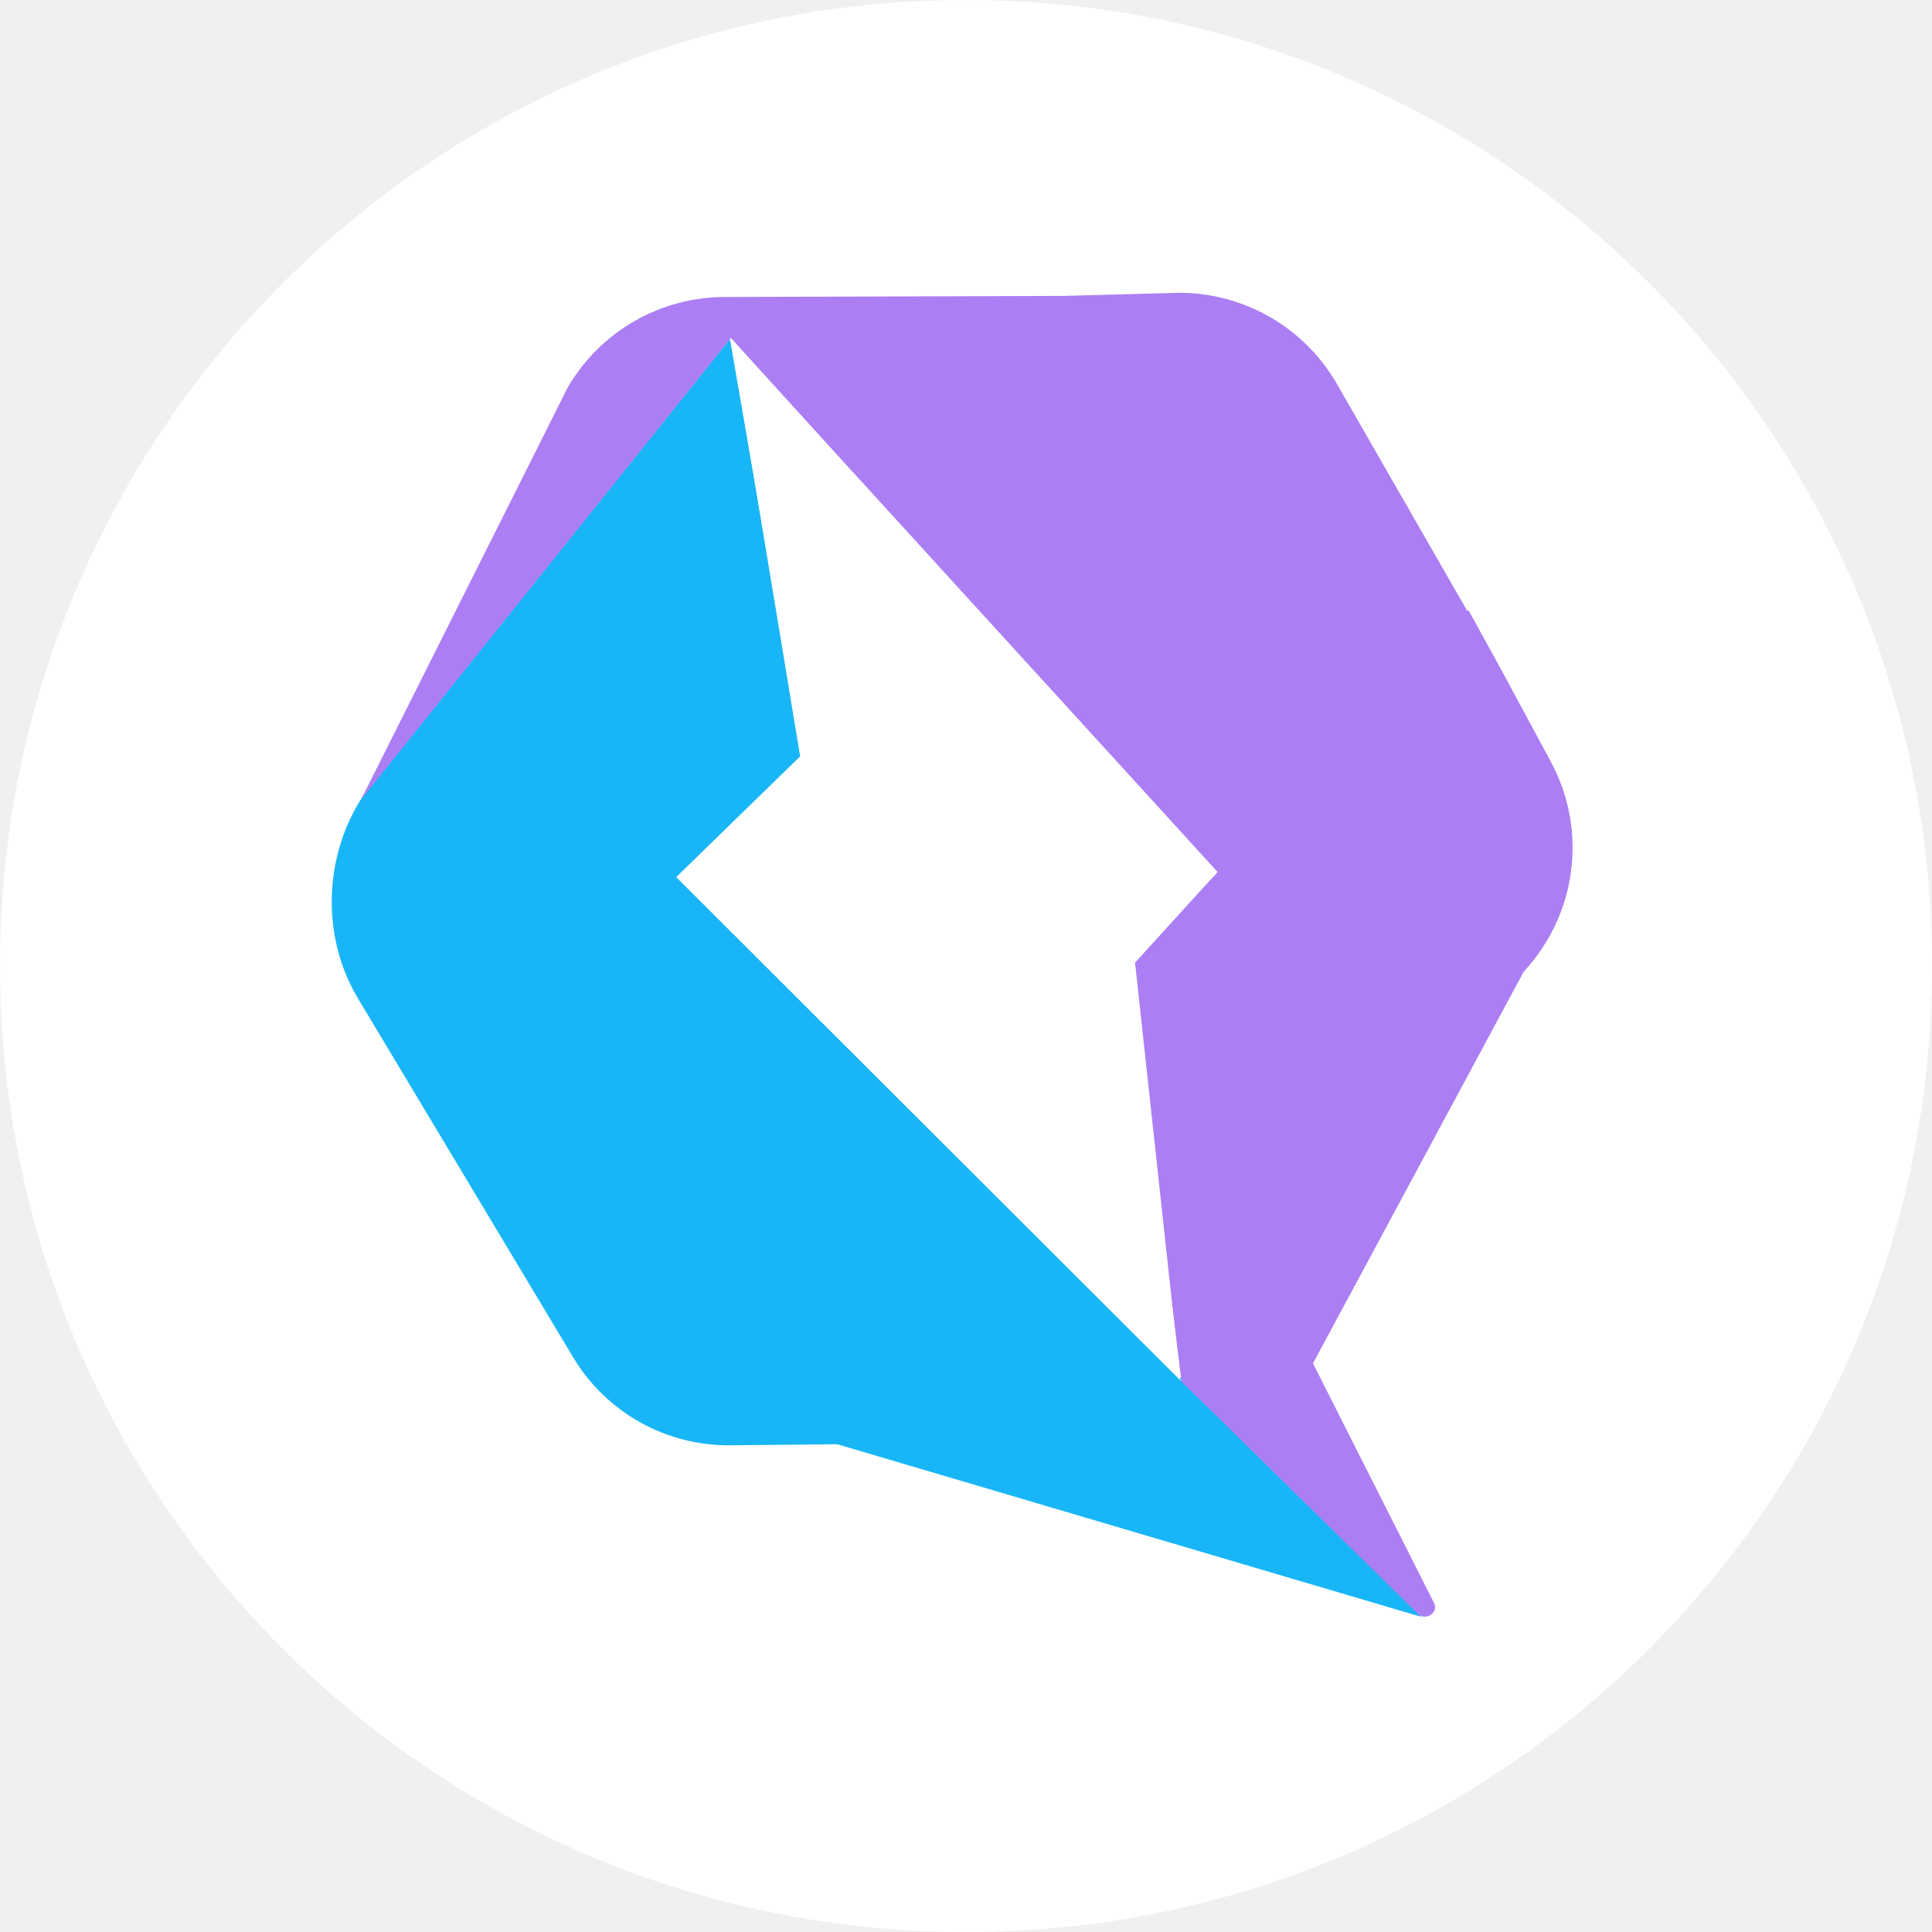
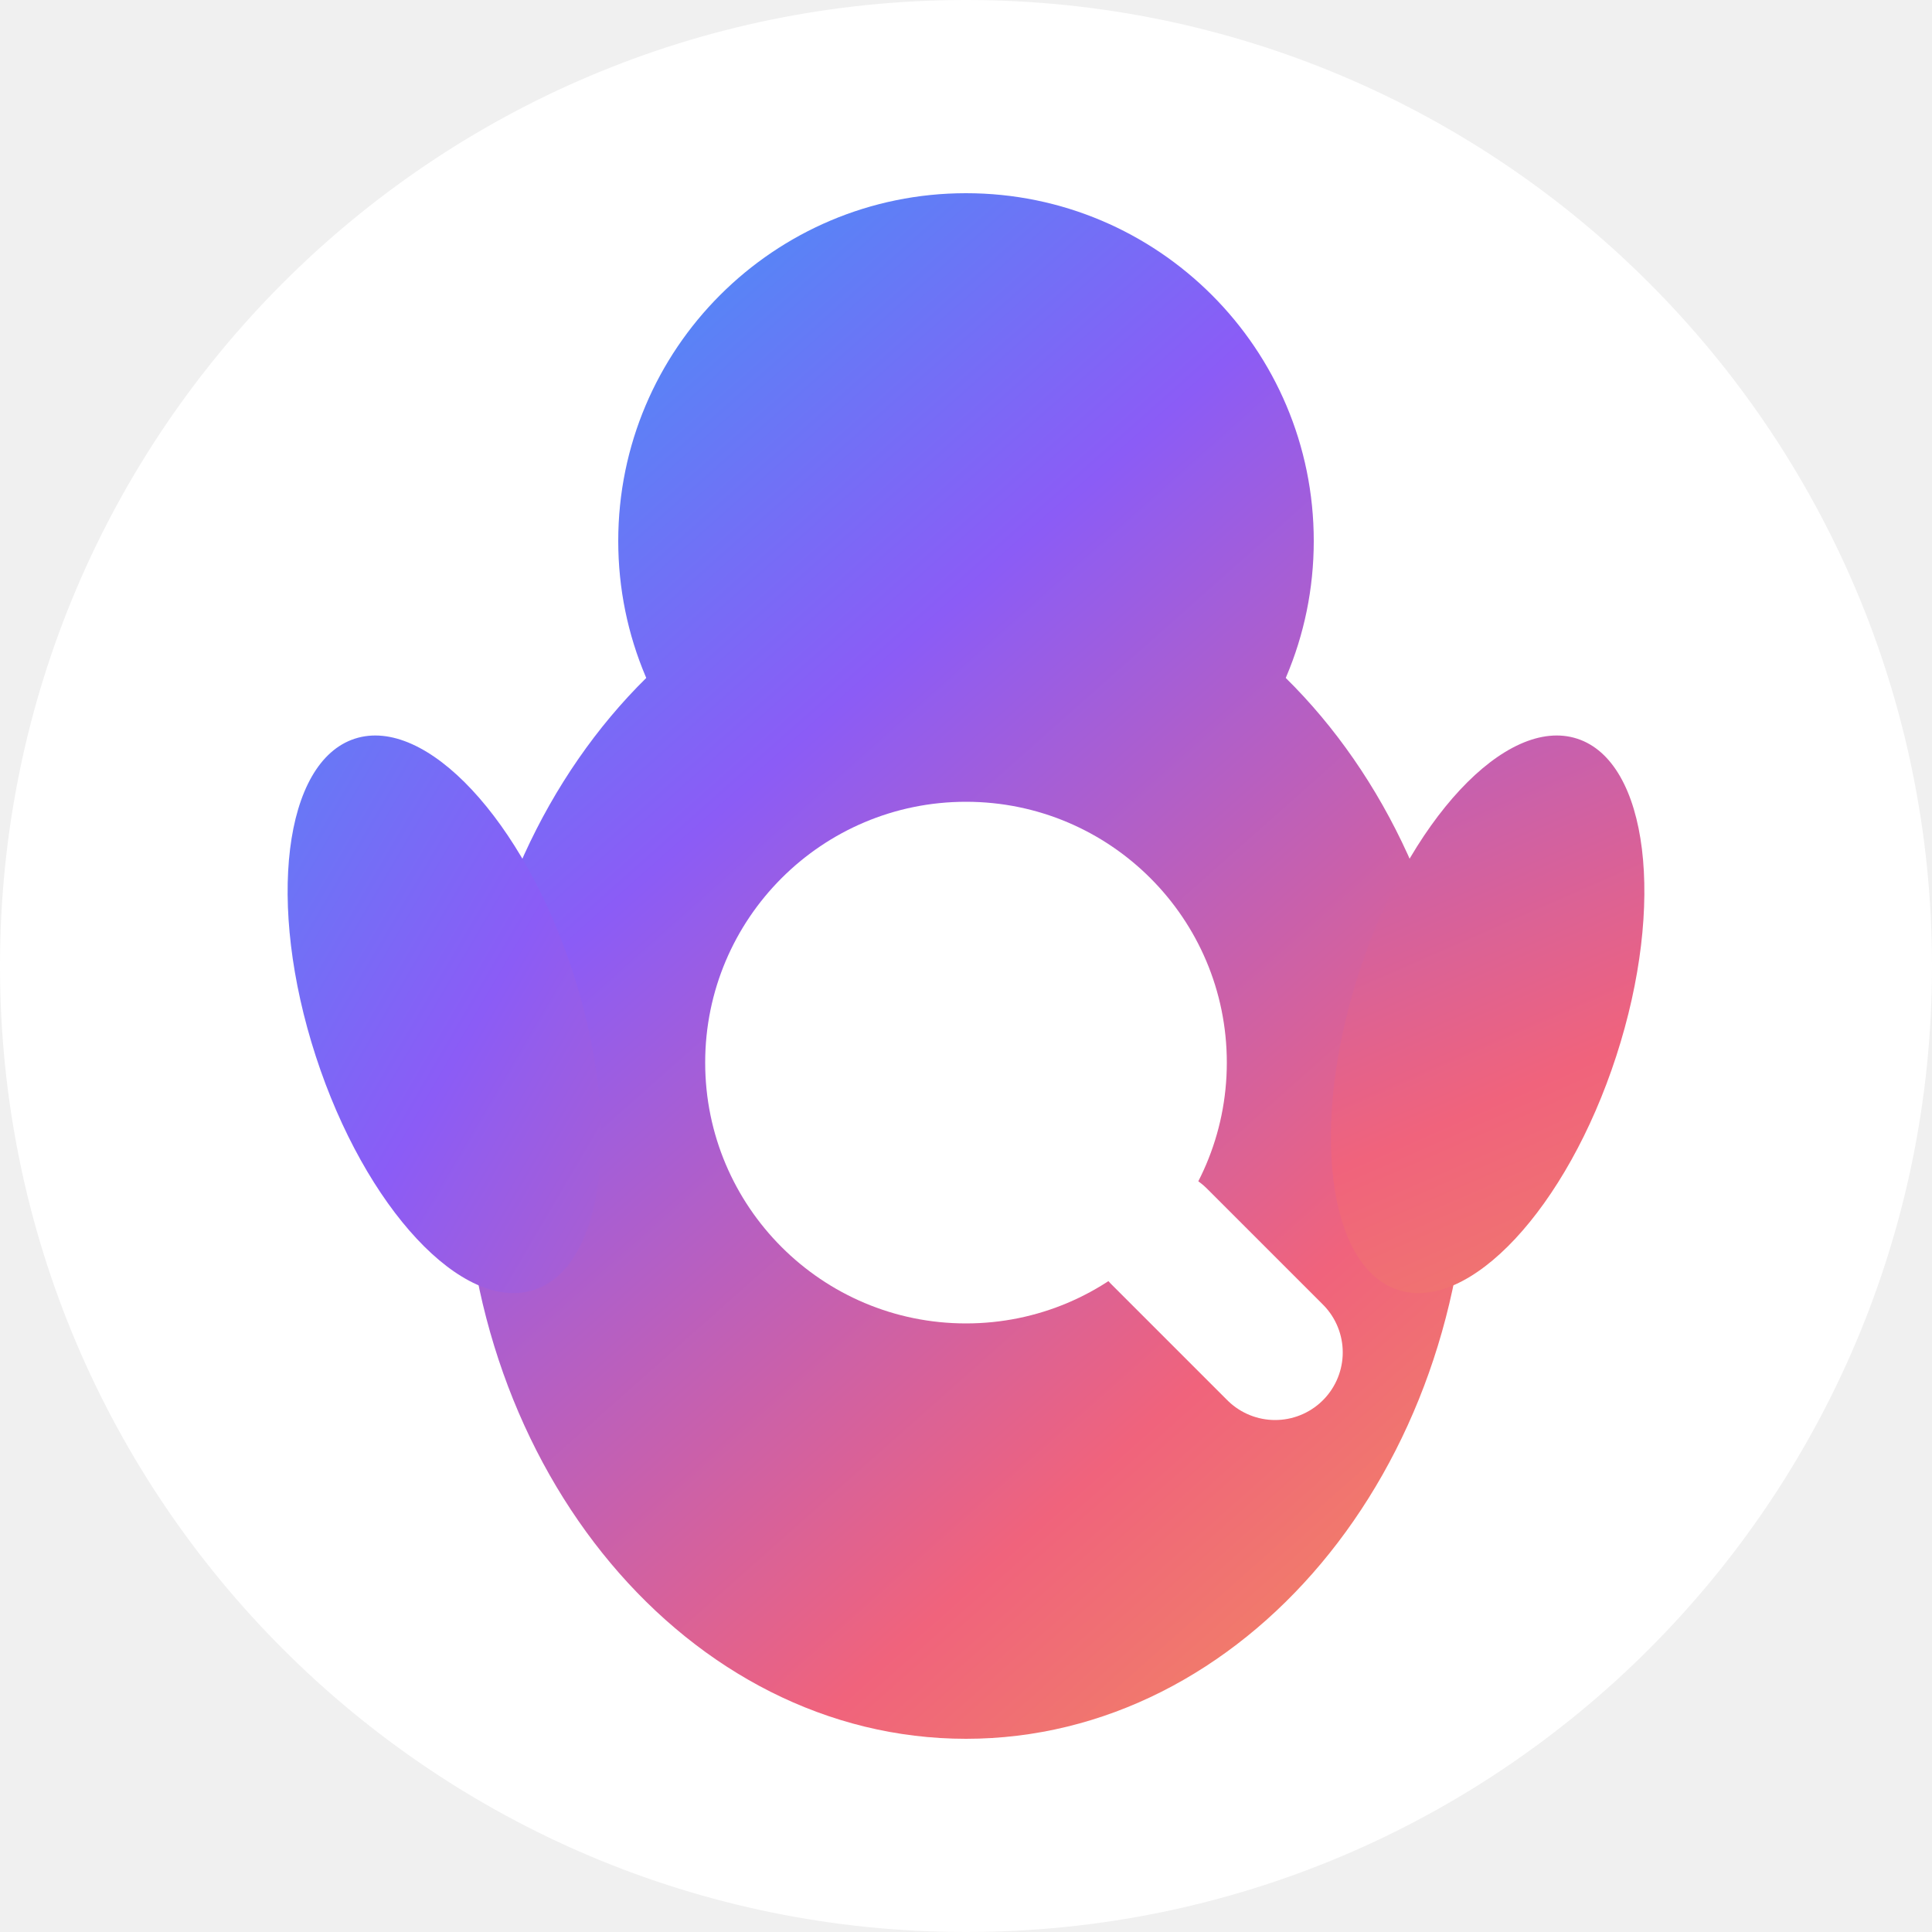
- <svg xmlns="http://www.w3.org/2000/svg" fill="none" viewBox="0 0 500 500">
-   <g clip-path="url(#a)">
-     <circle cx="250" cy="250" r="250" fill="#fff" />
-     <path fill="#18B6F6" d="m367.87 418.45-61.17-61.18-.94.13v-.67L175.7 227.53l32.05-31.13L188.9 87.73 99.56 199.09c-15.22 15.42-18.03 40.51-7.08 59.03l55.83 93.11a46.82 46.82 0 0 0 40.73 22.81l27.65-.27 151.18 44.68Z" />
-     <path fill="#AC7EF4" d="m401.25 196.94-12.29-22.81-6.41-11.67-2.54-4.56-.26.26-33.66-58.63a47.07 47.07 0 0 0-41.27-23.75l-29.51.8-88.01.28a47.07 47.07 0 0 0-40.33 23.34L93.4 207l95.76-119.54L314.7 226.19l-22.3 22.67 13.35 108.54.13-.26v.26h-.26l.26.27 10.42 10.2 50.62 49.78c2.13 2 5.6-.4 4.13-2.96l-31.25-61.85 54.5-101.3 1.73-2c.67-.81 1.33-1.62 1.87-2.42a46.8 46.8 0 0 0 3.34-50.18Z" />
-     <path fill="#fff" d="M315.1 225.65 189.18 87.6l17.9 108.14L175 227l130.5 130.27-11.75-108.14 21.37-23.48Z" />
-   </g>
+ <svg xmlns="http://www.w3.org/2000/svg" viewBox="0 0 500 500">
  <defs>
-     <clipPath id="a">
-       <path fill="#fff" d="M0 0h500v500H0z" />
-     </clipPath>
+     <linearGradient id="g" x1="50" y1="25" x2="450" y2="475" gradientUnits="userSpaceOnUse">
+       <stop offset="0%" stop-color="#18B6F6" />
+       <stop offset="38%" stop-color="#8B5CF6" />
+       <stop offset="70%" stop-color="#F0637C" />
+       <stop offset="100%" stop-color="#F2A94A" />
+     </linearGradient>
  </defs>
+   <circle cx="250" cy="250" r="250" fill="#fff" />
+   <ellipse cx="250" cy="295" rx="130" ry="155" fill="url(#g)" />
+   <circle cx="250" cy="140" r="90" fill="url(#g)" />
+   <ellipse cx="115" cy="262.5" rx="35" ry="75" fill="url(#g)" transform="rotate(-18 115 262.5)" />
+   <ellipse cx="385" cy="262.5" rx="35" ry="75" fill="url(#g)" transform="rotate(18 385 262.5)" />
+   <circle cx="250" cy="275" r="67.5" fill="#fff" />
+   <line x1="300" y1="320" x2="330" y2="350" stroke="#fff" stroke-width="35" stroke-linecap="round" />
</svg>
